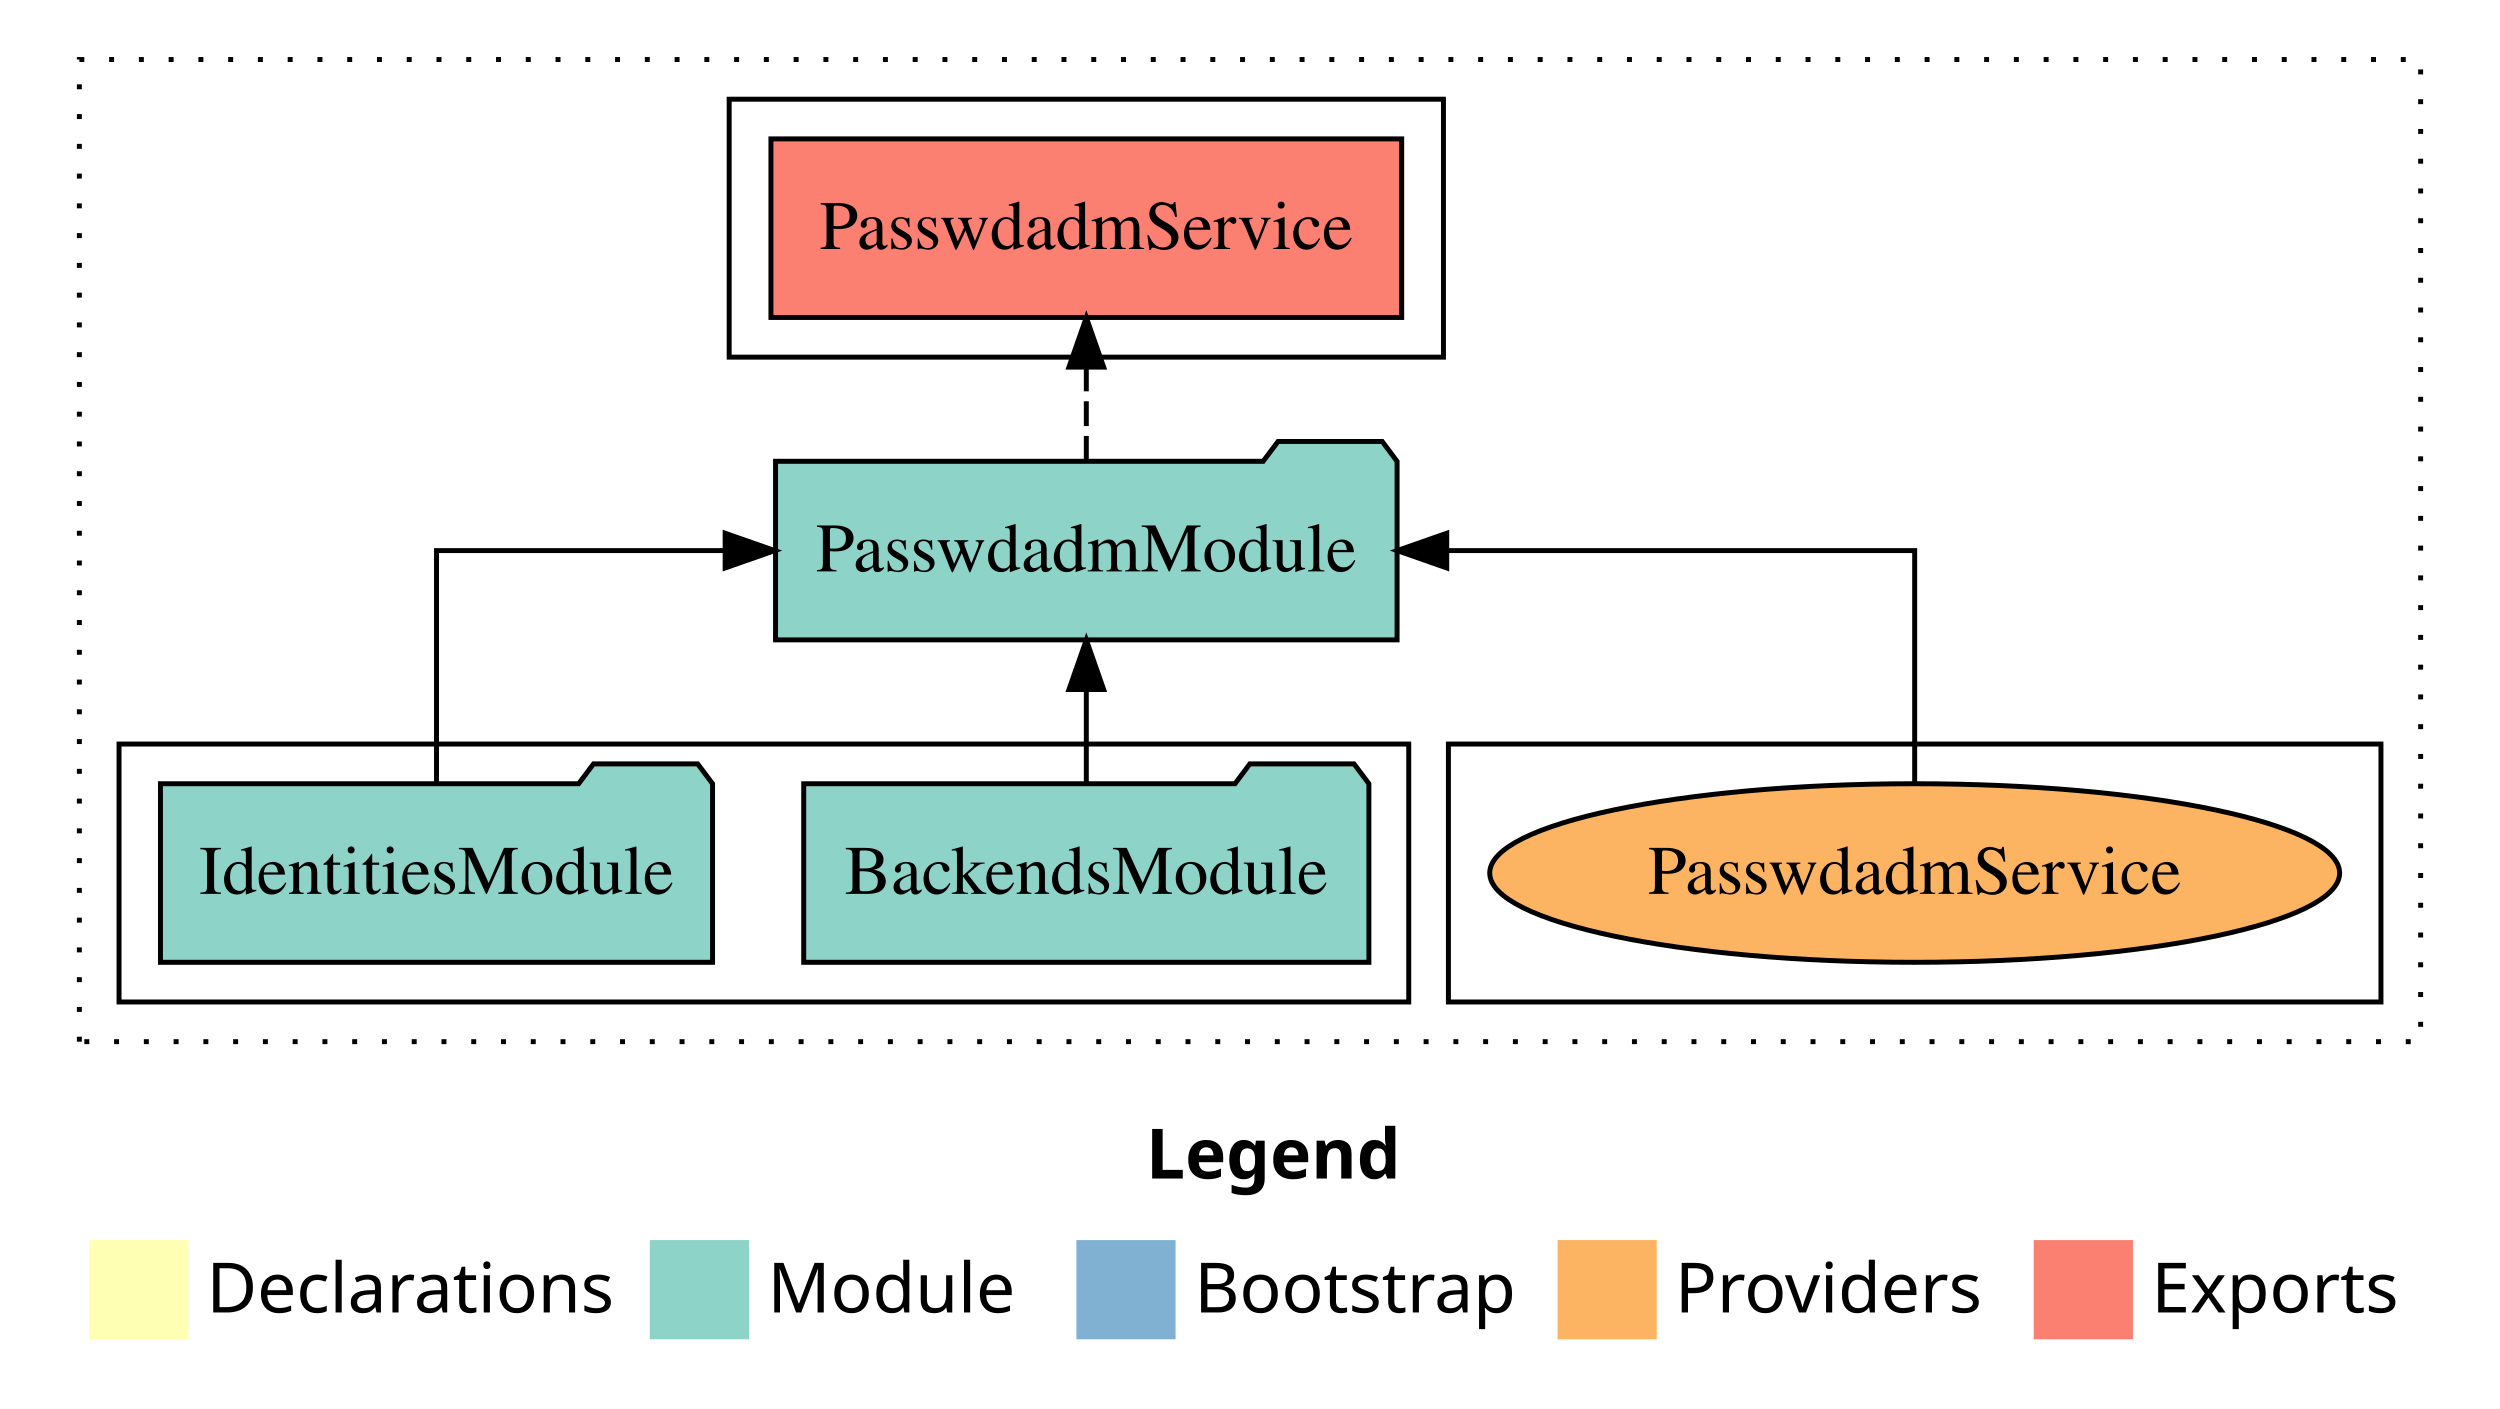
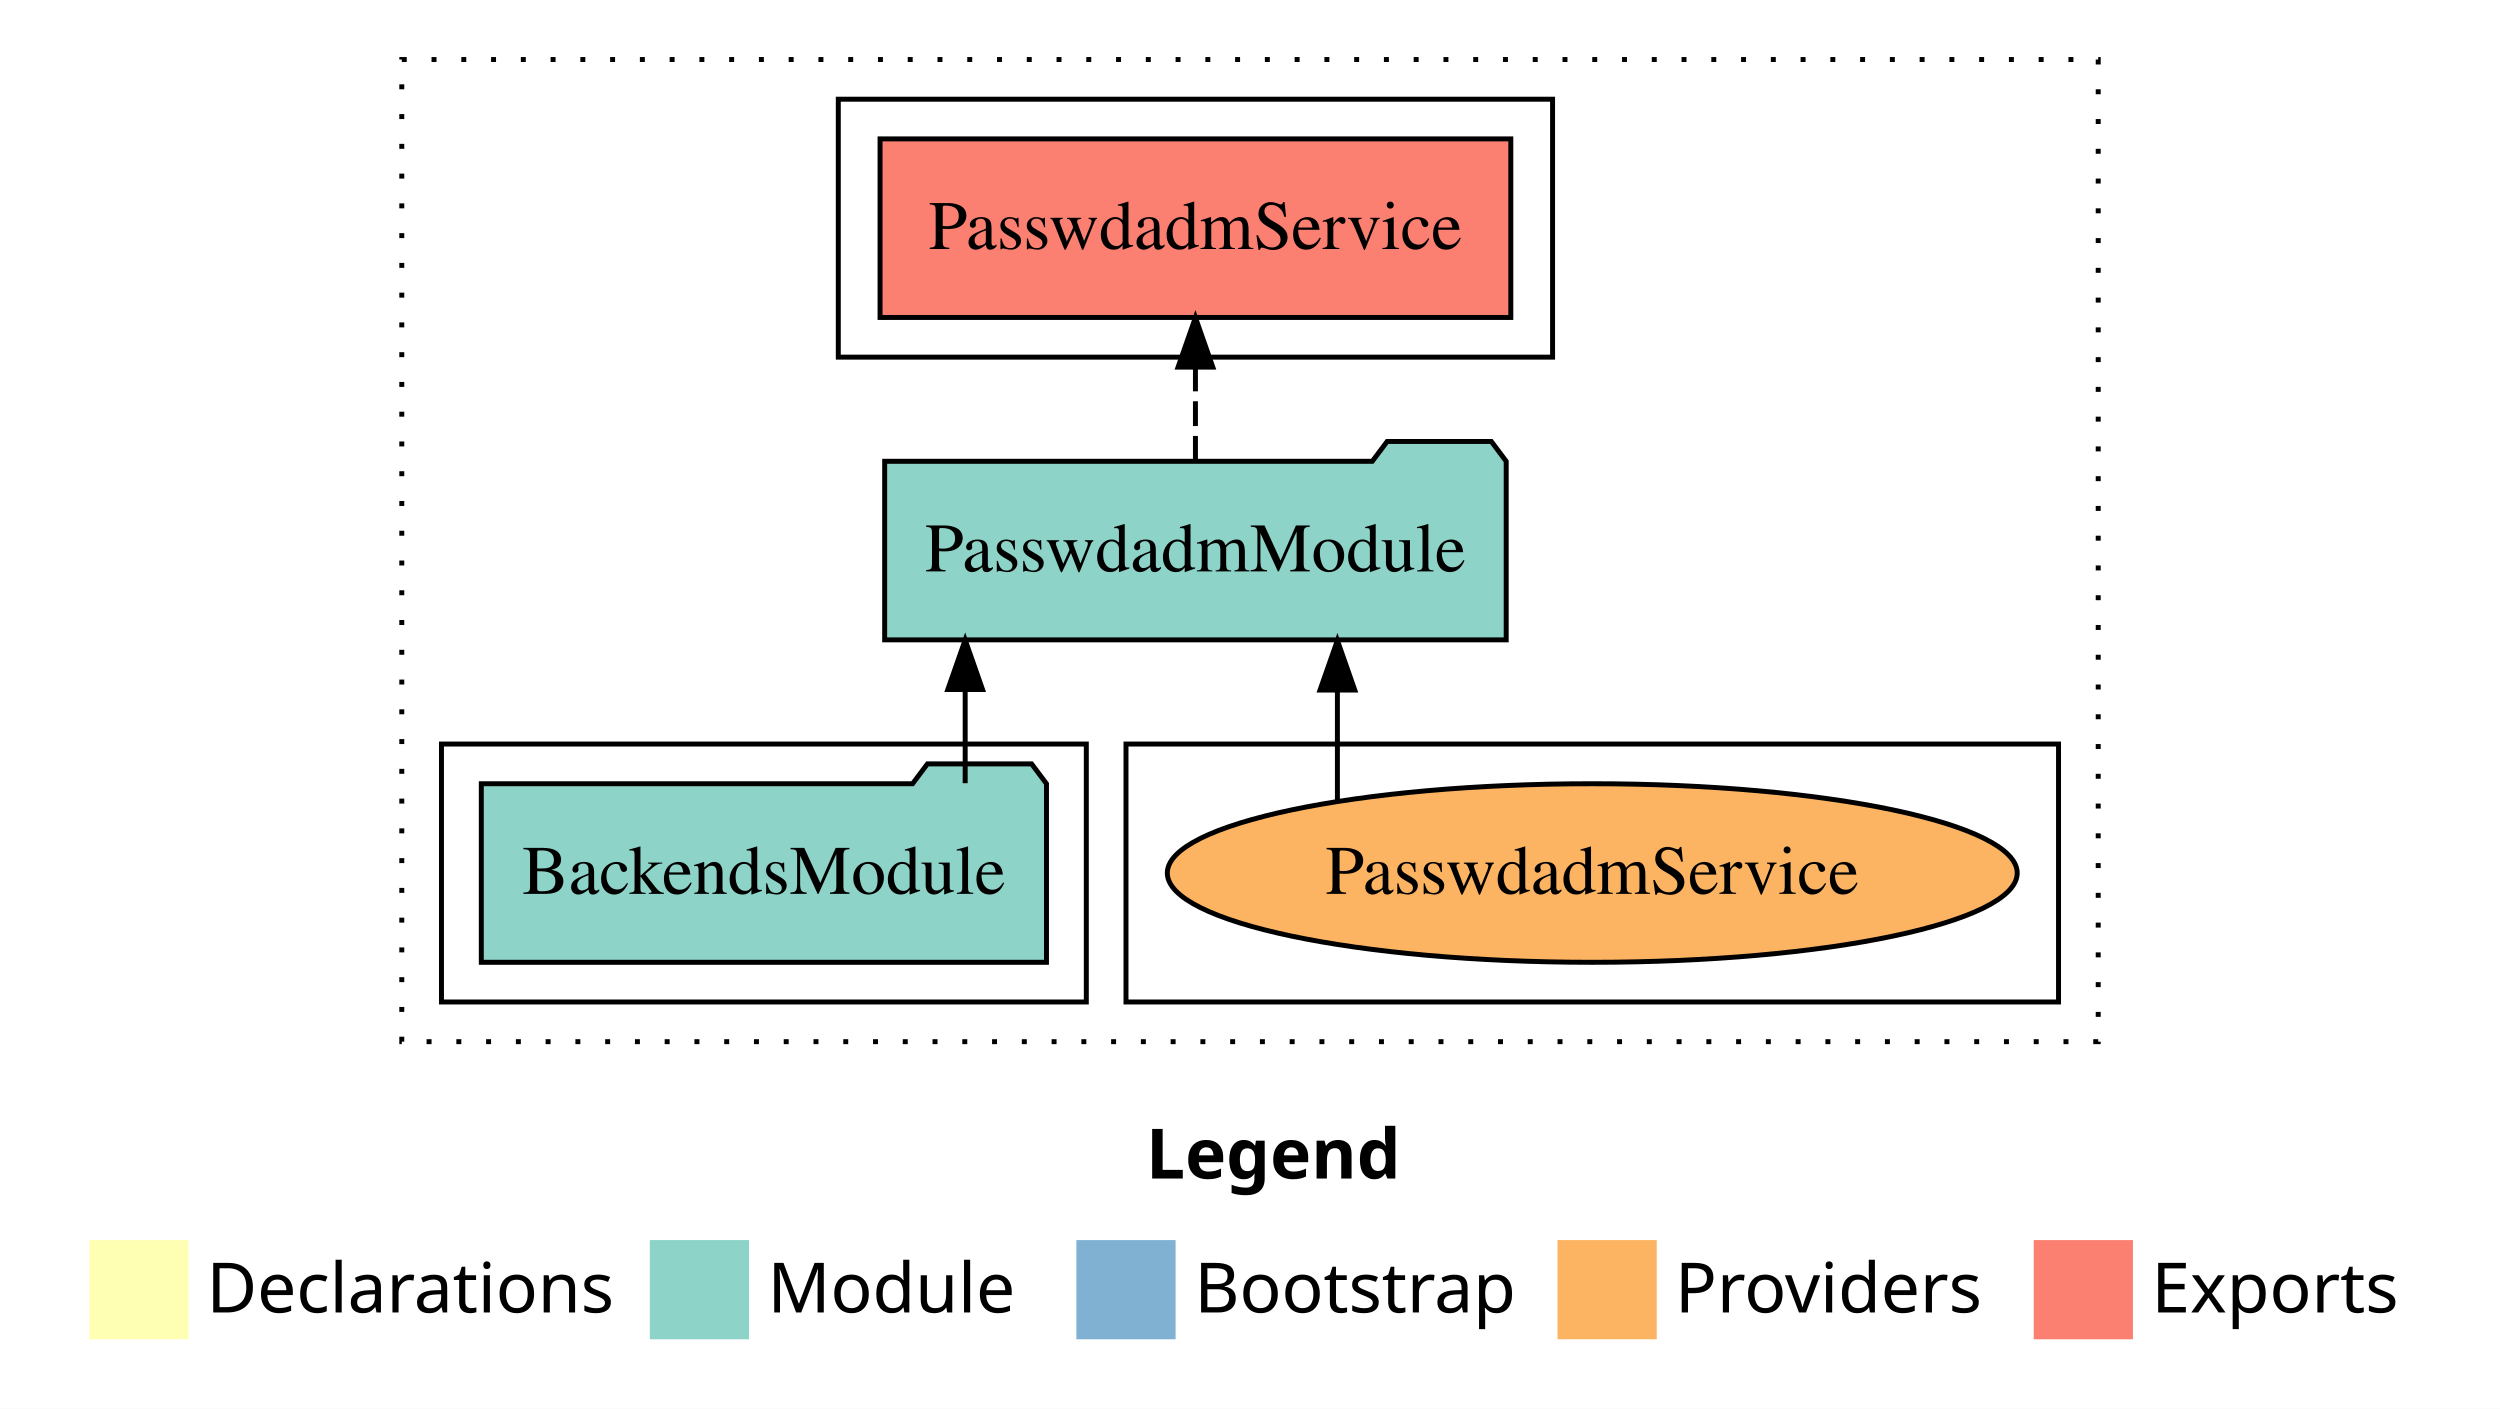
<svg xmlns="http://www.w3.org/2000/svg" width="504pt" height="284pt" viewBox="0.00 0.00 504.00 284.00">
  <g id="graph0" class="graph" transform="scale(1 1) rotate(0) translate(4 280)">
    <polygon fill="white" stroke="transparent" points="-4,4 -4,-280 500,-280 500,4 -4,4" />
    <text text-anchor="start" x="227.01" y="-42.4" font-family="Times-12" font-weight="bold" font-size="14.00">Legend</text>
    <polygon fill="#ffffb3" stroke="transparent" points="14,-10 14,-30 34,-30 34,-10 14,-10" />
    <text text-anchor="start" x="37.63" y="-15.4" font-family="Times-12" font-size="14.00">  Declarations</text>
    <polygon fill="#8dd3c7" stroke="transparent" points="127,-10 127,-30 147,-30 147,-10 127,-10" />
    <text text-anchor="start" x="150.73" y="-15.4" font-family="Times-12" font-size="14.00">  Module</text>
    <polygon fill="#80b1d3" stroke="transparent" points="213,-10 213,-30 233,-30 233,-10 213,-10" />
    <text text-anchor="start" x="236.78" y="-15.4" font-family="Times-12" font-size="14.00">  Bootstrap</text>
    <polygon fill="#fdb462" stroke="transparent" points="310,-10 310,-30 330,-30 330,-10 310,-10" />
    <text text-anchor="start" x="333.67" y="-15.4" font-family="Times-12" font-size="14.00">  Providers</text>
    <polygon fill="#fb8072" stroke="transparent" points="406,-10 406,-30 426,-30 426,-10 406,-10" />
    <text text-anchor="start" x="429.73" y="-15.4" font-family="Times-12" font-size="14.00">  Exports</text>
    <g id="clust1" class="cluster">
-       <polygon fill="none" stroke="black" stroke-dasharray="1,5" points="12,-70 12,-268 484,-268 484,-70 12,-70" />
+       <polygon fill="none" stroke="black" stroke-dasharray="1,5" points="77,-70 77,-268 419,-268 419,-70 77,-70" />
    </g>
    <g id="clust4" class="cluster">
-       <polygon fill="none" stroke="black" points="143,-208 143,-260 287,-260 287,-208 143,-208" />
+       <polygon fill="none" stroke="black" points="165,-208 165,-260 309,-260 309,-208 165,-208" />
    </g>
    <g id="clust6" class="cluster">
-       <polygon fill="none" stroke="black" points="288,-78 288,-130 476,-130 476,-78 288,-78" />
+       <polygon fill="none" stroke="black" points="223,-78 223,-130 411,-130 411,-78 223,-78" />
    </g>
    <g id="clust3" class="cluster">
-       <polygon fill="none" stroke="black" points="20,-78 20,-130 280,-130 280,-78 20,-78" />
+       <polygon fill="none" stroke="black" points="85,-78 85,-130 215,-130 215,-78 85,-78" />
    </g>
    <g id="node1" class="node">
-       <polygon fill="#8dd3c7" stroke="black" points="271.97,-122 268.97,-126 247.97,-126 244.97,-122 158.03,-122 158.03,-86 271.97,-86 271.97,-122" />
-       <text text-anchor="middle" x="215" y="-99.8" font-family="Times,serif" font-size="14.00">BackendsModule</text>
+       <polygon fill="#8dd3c7" stroke="black" points="206.97,-122 203.97,-126 182.97,-126 179.97,-122 93.03,-122 93.03,-86 206.97,-86 206.97,-122" />
+       <text text-anchor="middle" x="150" y="-99.8" font-family="Times,serif" font-size="14.00">BackendsModule</text>
+     </g>
+     <g id="node2" class="node">
+       <polygon fill="#8dd3c7" stroke="black" points="299.65,-187 296.65,-191 275.65,-191 272.65,-187 174.35,-187 174.35,-151 299.65,-151 299.65,-187" />
+       <text text-anchor="middle" x="237" y="-164.8" font-family="Times,serif" font-size="14.00">PasswdadmModule</text>
+     </g>
+     <g id="edge1" class="edge">
+       <path fill="none" stroke="black" d="M190.58,-122.11C190.58,-122.11 190.58,-140.99 190.58,-140.99" />
+       <polygon fill="black" stroke="black" points="187.08,-140.99 190.58,-150.99 194.08,-140.99 187.08,-140.99" />
    </g>
    <g id="node3" class="node">
-       <polygon fill="#8dd3c7" stroke="black" points="277.65,-187 274.65,-191 253.65,-191 250.65,-187 152.35,-187 152.35,-151 277.65,-151 277.65,-187" />
-       <text text-anchor="middle" x="215" y="-164.8" font-family="Times,serif" font-size="14.00">PasswdadmModule</text>
-     </g>
-     <g id="edge1" class="edge">
-       <path fill="none" stroke="black" d="M215,-122.11C215,-122.11 215,-140.99 215,-140.99" />
-       <polygon fill="black" stroke="black" points="211.5,-140.99 215,-150.99 218.5,-140.99 211.5,-140.99" />
-     </g>
-     <g id="node2" class="node">
-       <polygon fill="#8dd3c7" stroke="black" points="139.65,-122 136.65,-126 115.65,-126 112.65,-122 28.35,-122 28.35,-86 139.65,-86 139.65,-122" />
-       <text text-anchor="middle" x="84" y="-99.8" font-family="Times,serif" font-size="14.00">IdentitiesModule</text>
+       <polygon fill="#fb8072" stroke="black" points="300.58,-252 173.42,-252 173.42,-216 300.58,-216 300.58,-252" />
+       <text text-anchor="middle" x="237" y="-229.8" font-family="Times,serif" font-size="14.00">PasswdadmService </text>
    </g>
    <g id="edge2" class="edge">
-       <path fill="none" stroke="black" d="M84,-122.11C84,-141.34 84,-169 84,-169 84,-169 142.19,-169 142.19,-169" />
-       <polygon fill="black" stroke="black" points="142.19,-172.5 152.19,-169 142.19,-165.5 142.19,-172.5" />
+       <path fill="none" stroke="black" stroke-dasharray="5,2" d="M237,-187.11C237,-187.11 237,-205.99 237,-205.99" />
+       <polygon fill="black" stroke="black" points="233.5,-205.99 237,-215.99 240.5,-205.99 233.5,-205.99" />
    </g>
    <g id="node4" class="node">
-       <polygon fill="#fb8072" stroke="black" points="278.58,-252 151.42,-252 151.42,-216 278.58,-216 278.58,-252" />
-       <text text-anchor="middle" x="215" y="-229.8" font-family="Times,serif" font-size="14.00">PasswdadmService </text>
+       <ellipse fill="#fdb462" stroke="black" cx="317" cy="-104" rx="85.67" ry="18" />
+       <text text-anchor="middle" x="317" y="-99.8" font-family="Times,serif" font-size="14.00">PasswdadmService</text>
    </g>
    <g id="edge3" class="edge">
-       <path fill="none" stroke="black" stroke-dasharray="5,2" d="M215,-187.11C215,-187.11 215,-205.99 215,-205.99" />
-       <polygon fill="black" stroke="black" points="211.5,-205.99 215,-215.99 218.5,-205.99 211.5,-205.99" />
-     </g>
-     <g id="node5" class="node">
-       <ellipse fill="#fdb462" stroke="black" cx="382" cy="-104" rx="85.67" ry="18" />
-       <text text-anchor="middle" x="382" y="-99.8" font-family="Times,serif" font-size="14.00">PasswdadmService</text>
-     </g>
-     <g id="edge4" class="edge">
-       <path fill="none" stroke="black" d="M382,-122.11C382,-141.34 382,-169 382,-169 382,-169 287.66,-169 287.66,-169" />
-       <polygon fill="black" stroke="black" points="287.66,-165.5 277.66,-169 287.66,-172.5 287.66,-165.5" />
+       <path fill="none" stroke="black" d="M265.62,-118.43C265.62,-118.43 265.62,-140.89 265.62,-140.89" />
+       <polygon fill="black" stroke="black" points="262.12,-140.89 265.62,-150.89 269.12,-140.89 262.12,-140.89" />
    </g>
  </g>
</svg>
